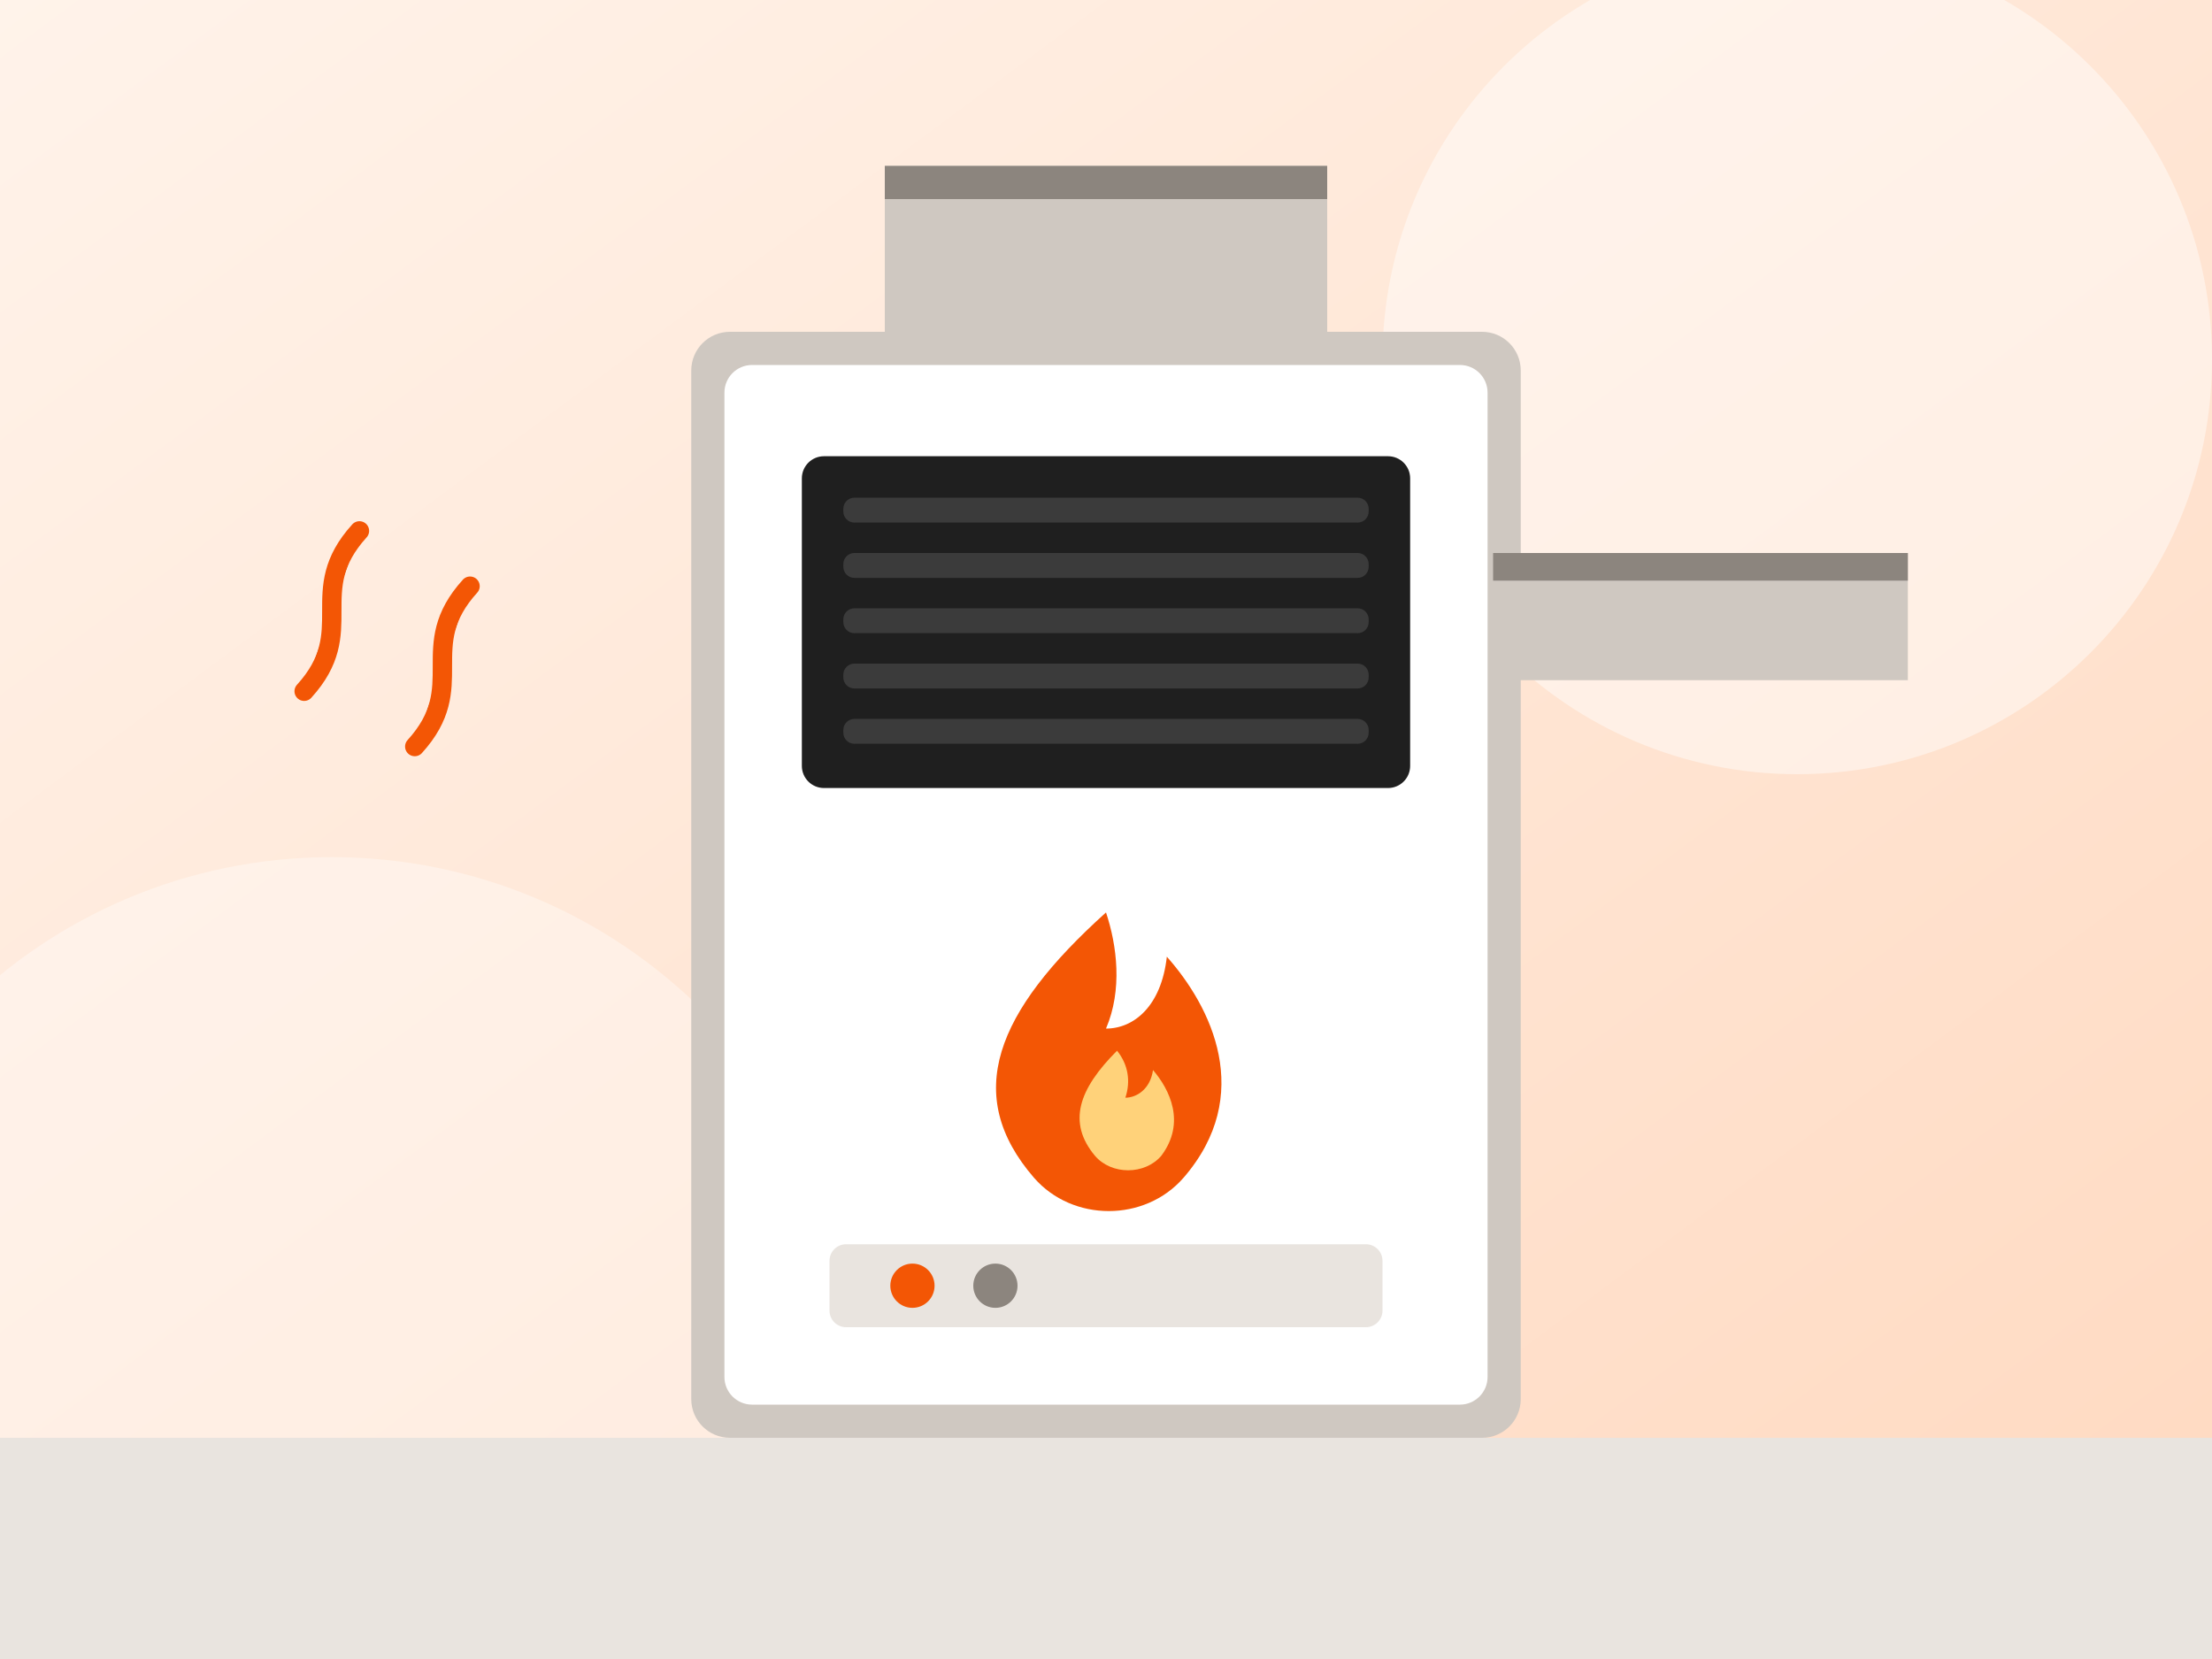
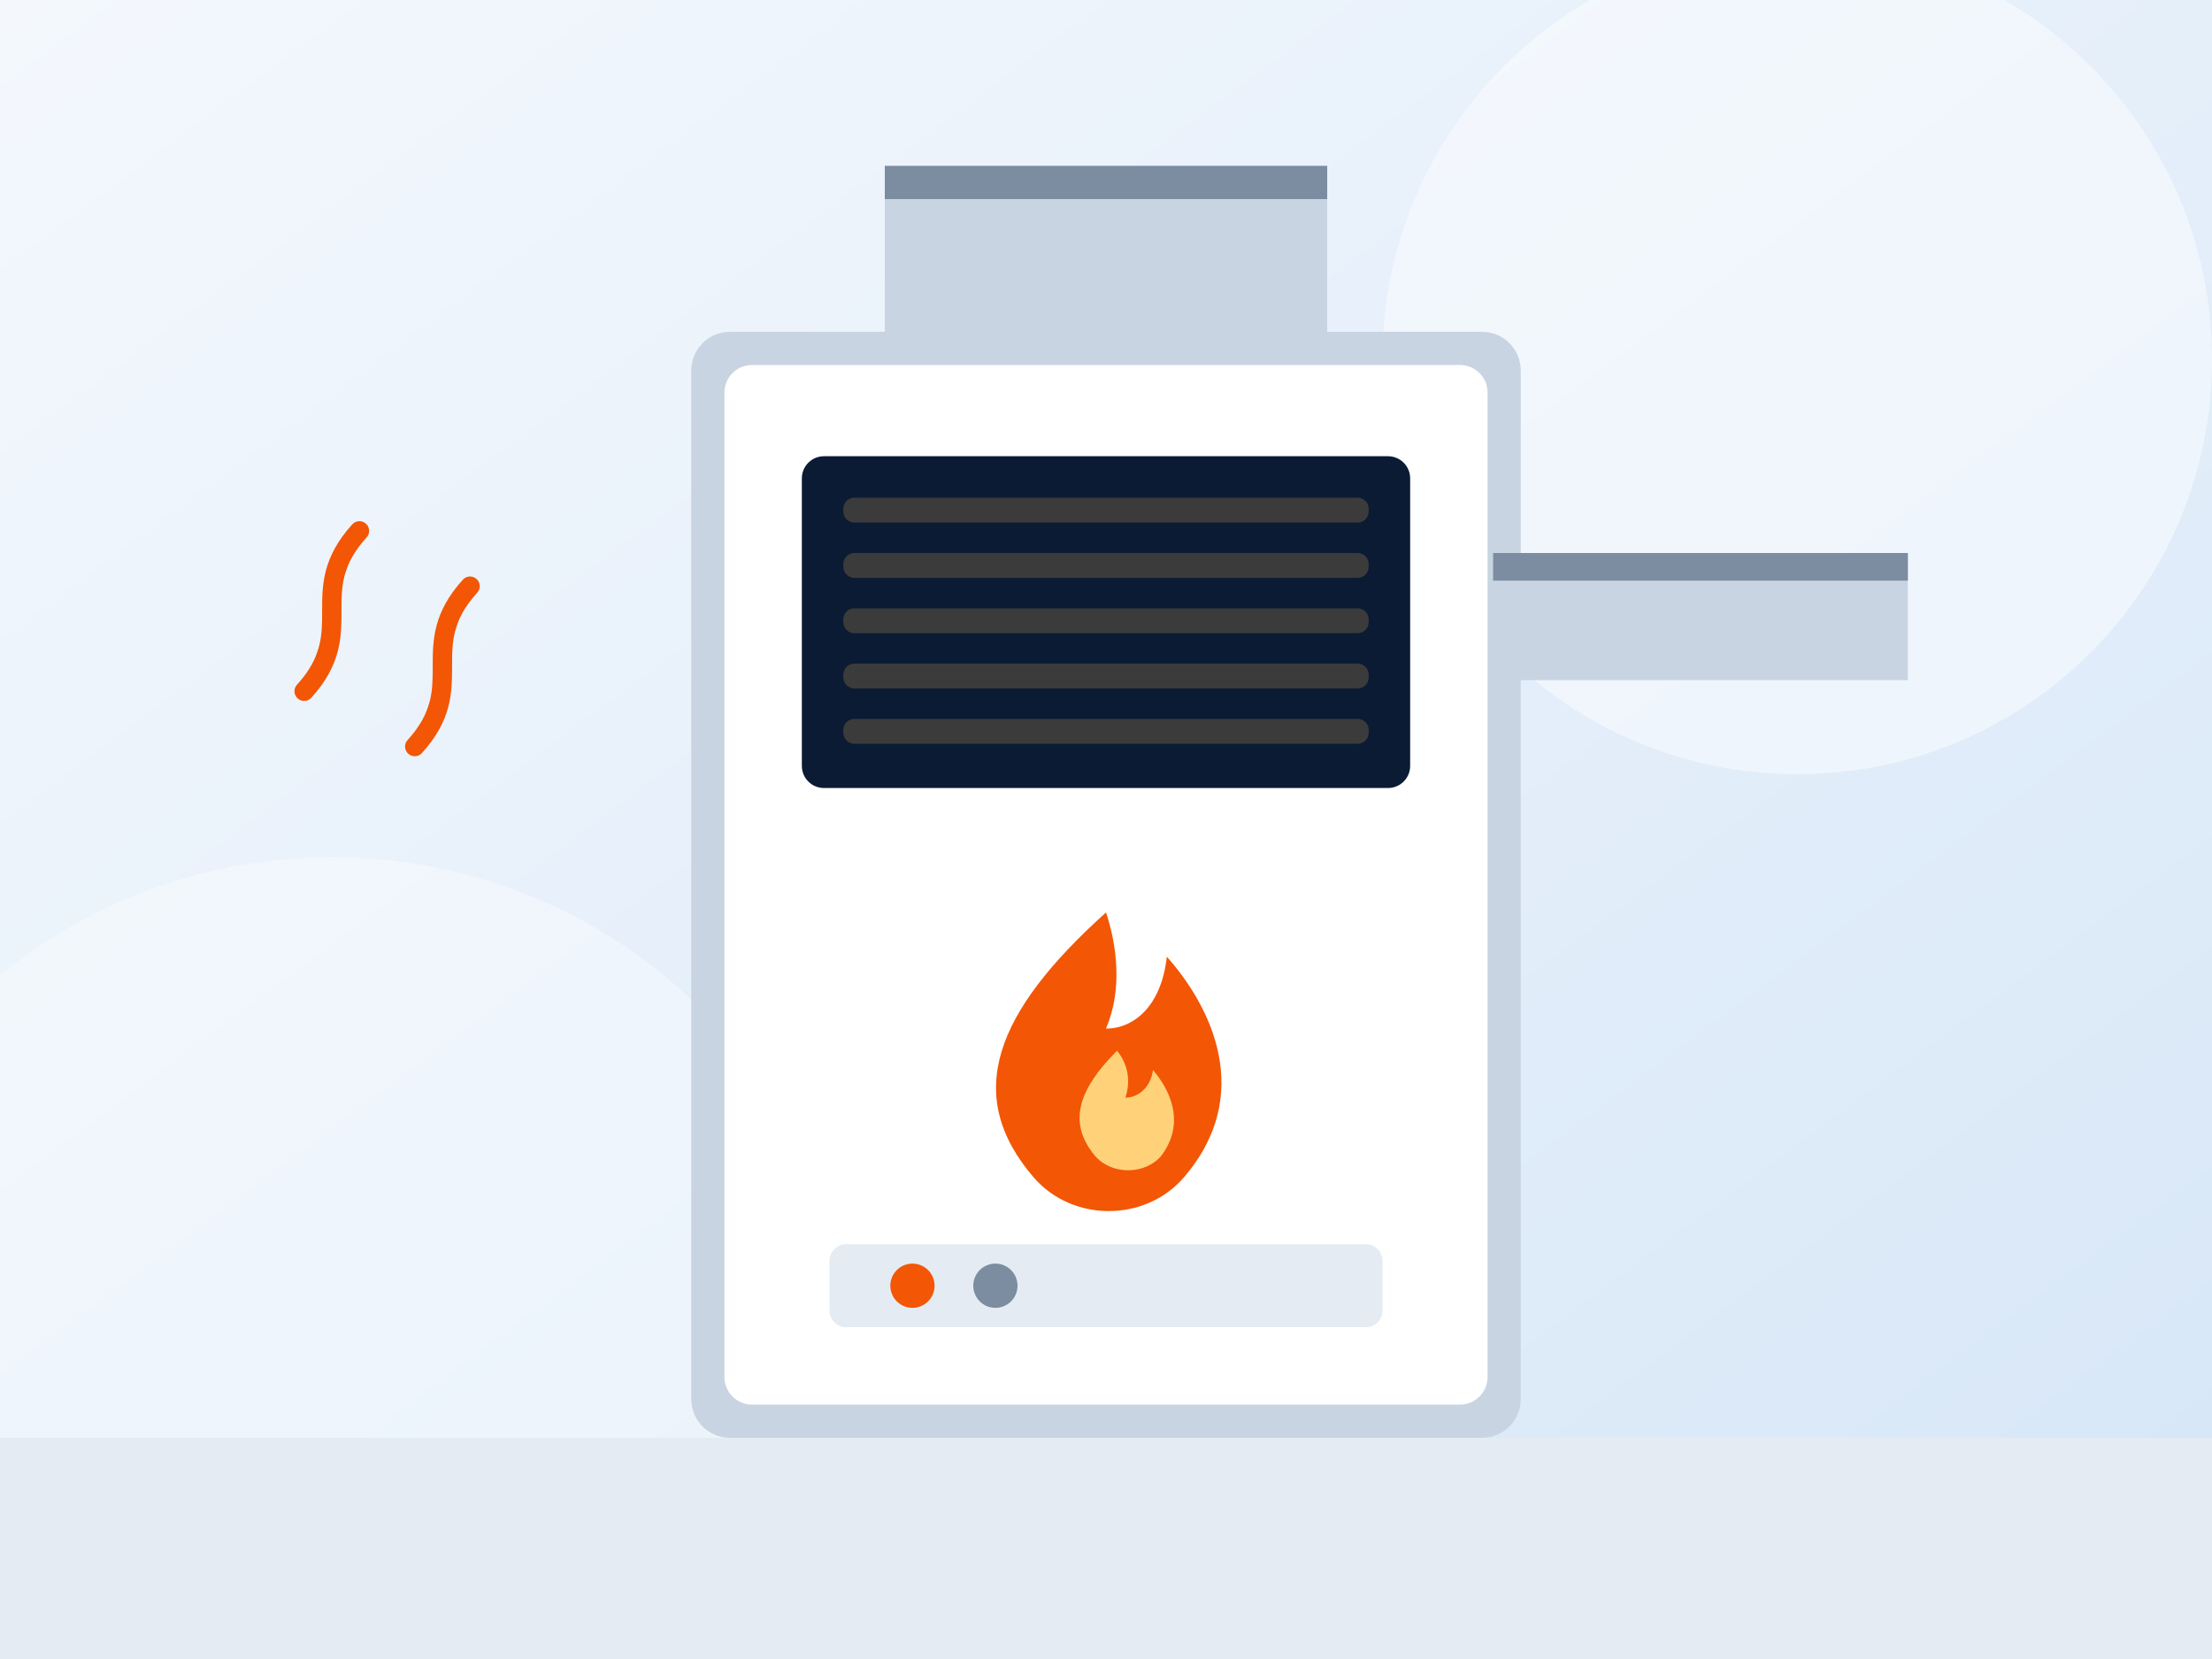
<svg xmlns="http://www.w3.org/2000/svg" viewBox="0 0 800 600" role="img" aria-label="Gas furnace illustration">
  <defs>
    <linearGradient id="g" x1="0" y1="0" x2="1" y2="1">
-       <stop offset="0" stop-color="#FFF3EA" />
-       <stop offset="1" stop-color="#FFD9C0" />
+       <stop offset="0" stop-color="#F4F8FD" />
+       <stop offset="1" stop-color="#D6E6F7" />
    </linearGradient>
  </defs>
  <rect width="800" height="600" fill="url(#g)" />
  <circle cx="650" cy="130" r="150" fill="#fff" opacity=".45" />
  <circle cx="120" cy="500" r="190" fill="#fff" opacity=".35" />
-   <rect y="520" width="800" height="80" fill="#E9E4DF" />
-   <rect x="250" y="120" width="300" height="400" rx="14" fill="#CFC8C1" />
+   <rect y="520" width="800" height="80" fill="#E4EBF3" />
+   <rect x="250" y="120" width="300" height="400" rx="14" fill="#C9D4E2" />
  <rect x="262" y="132" width="276" height="376" rx="10" fill="#FFFFFF" />
-   <rect x="290" y="165" width="220" height="120" rx="8" fill="#1F1F1F" />
+   <rect x="290" y="165" width="220" height="120" rx="8" fill="#0B1B33" />
  <rect x="305" y="180" width="190" height="9" rx="4" fill="#3b3b3b" />
  <rect x="305" y="200" width="190" height="9" rx="4" fill="#3b3b3b" />
  <rect x="305" y="220" width="190" height="9" rx="4" fill="#3b3b3b" />
  <rect x="305" y="240" width="190" height="9" rx="4" fill="#3b3b3b" />
  <rect x="305" y="260" width="190" height="9" rx="4" fill="#3b3b3b" />
  <path d="M400 330c-40 36-52 66-26 96 14 16 40 16 54 0 26-30 10-62-6-80-2 18-12 26-22 26 6-14 4-30-0-42z" fill="#F35605" />
  <path d="M404 380c-14 14-18 26-8 38 6 7 18 7 24 0 9-12 3-24-3-31-1 7-6 10-10 10 2-6 1-12-3-17z" fill="#FFD27A" />
-   <rect x="300" y="450" width="200" height="30" rx="6" fill="#E9E4DF" />
+   <rect x="300" y="450" width="200" height="30" rx="6" fill="#E4EBF3" />
  <circle cx="330" cy="465" r="8" fill="#F35605" />
-   <circle cx="360" cy="465" r="8" fill="#8C857E" />
-   <rect x="320" y="60" width="160" height="62" fill="#CFC8C1" />
-   <rect x="320" y="60" width="160" height="12" fill="#8C857E" />
-   <rect x="540" y="200" width="150" height="46" fill="#CFC8C1" />
-   <rect x="540" y="200" width="150" height="10" fill="#8C857E" />
+   <circle cx="360" cy="465" r="8" fill="#7C8CA1" />
+   <rect x="320" y="60" width="160" height="62" fill="#C9D4E2" />
+   <rect x="320" y="60" width="160" height="12" fill="#7C8CA1" />
+   <rect x="540" y="200" width="150" height="46" fill="#C9D4E2" />
+   <rect x="540" y="200" width="150" height="10" fill="#7C8CA1" />
  <g stroke="#F35605" stroke-width="7" stroke-linecap="round">
    <path d="M110 250c20-22 0-36 20-58M150 270c20-22 0-36 20-58" />
  </g>
</svg>
